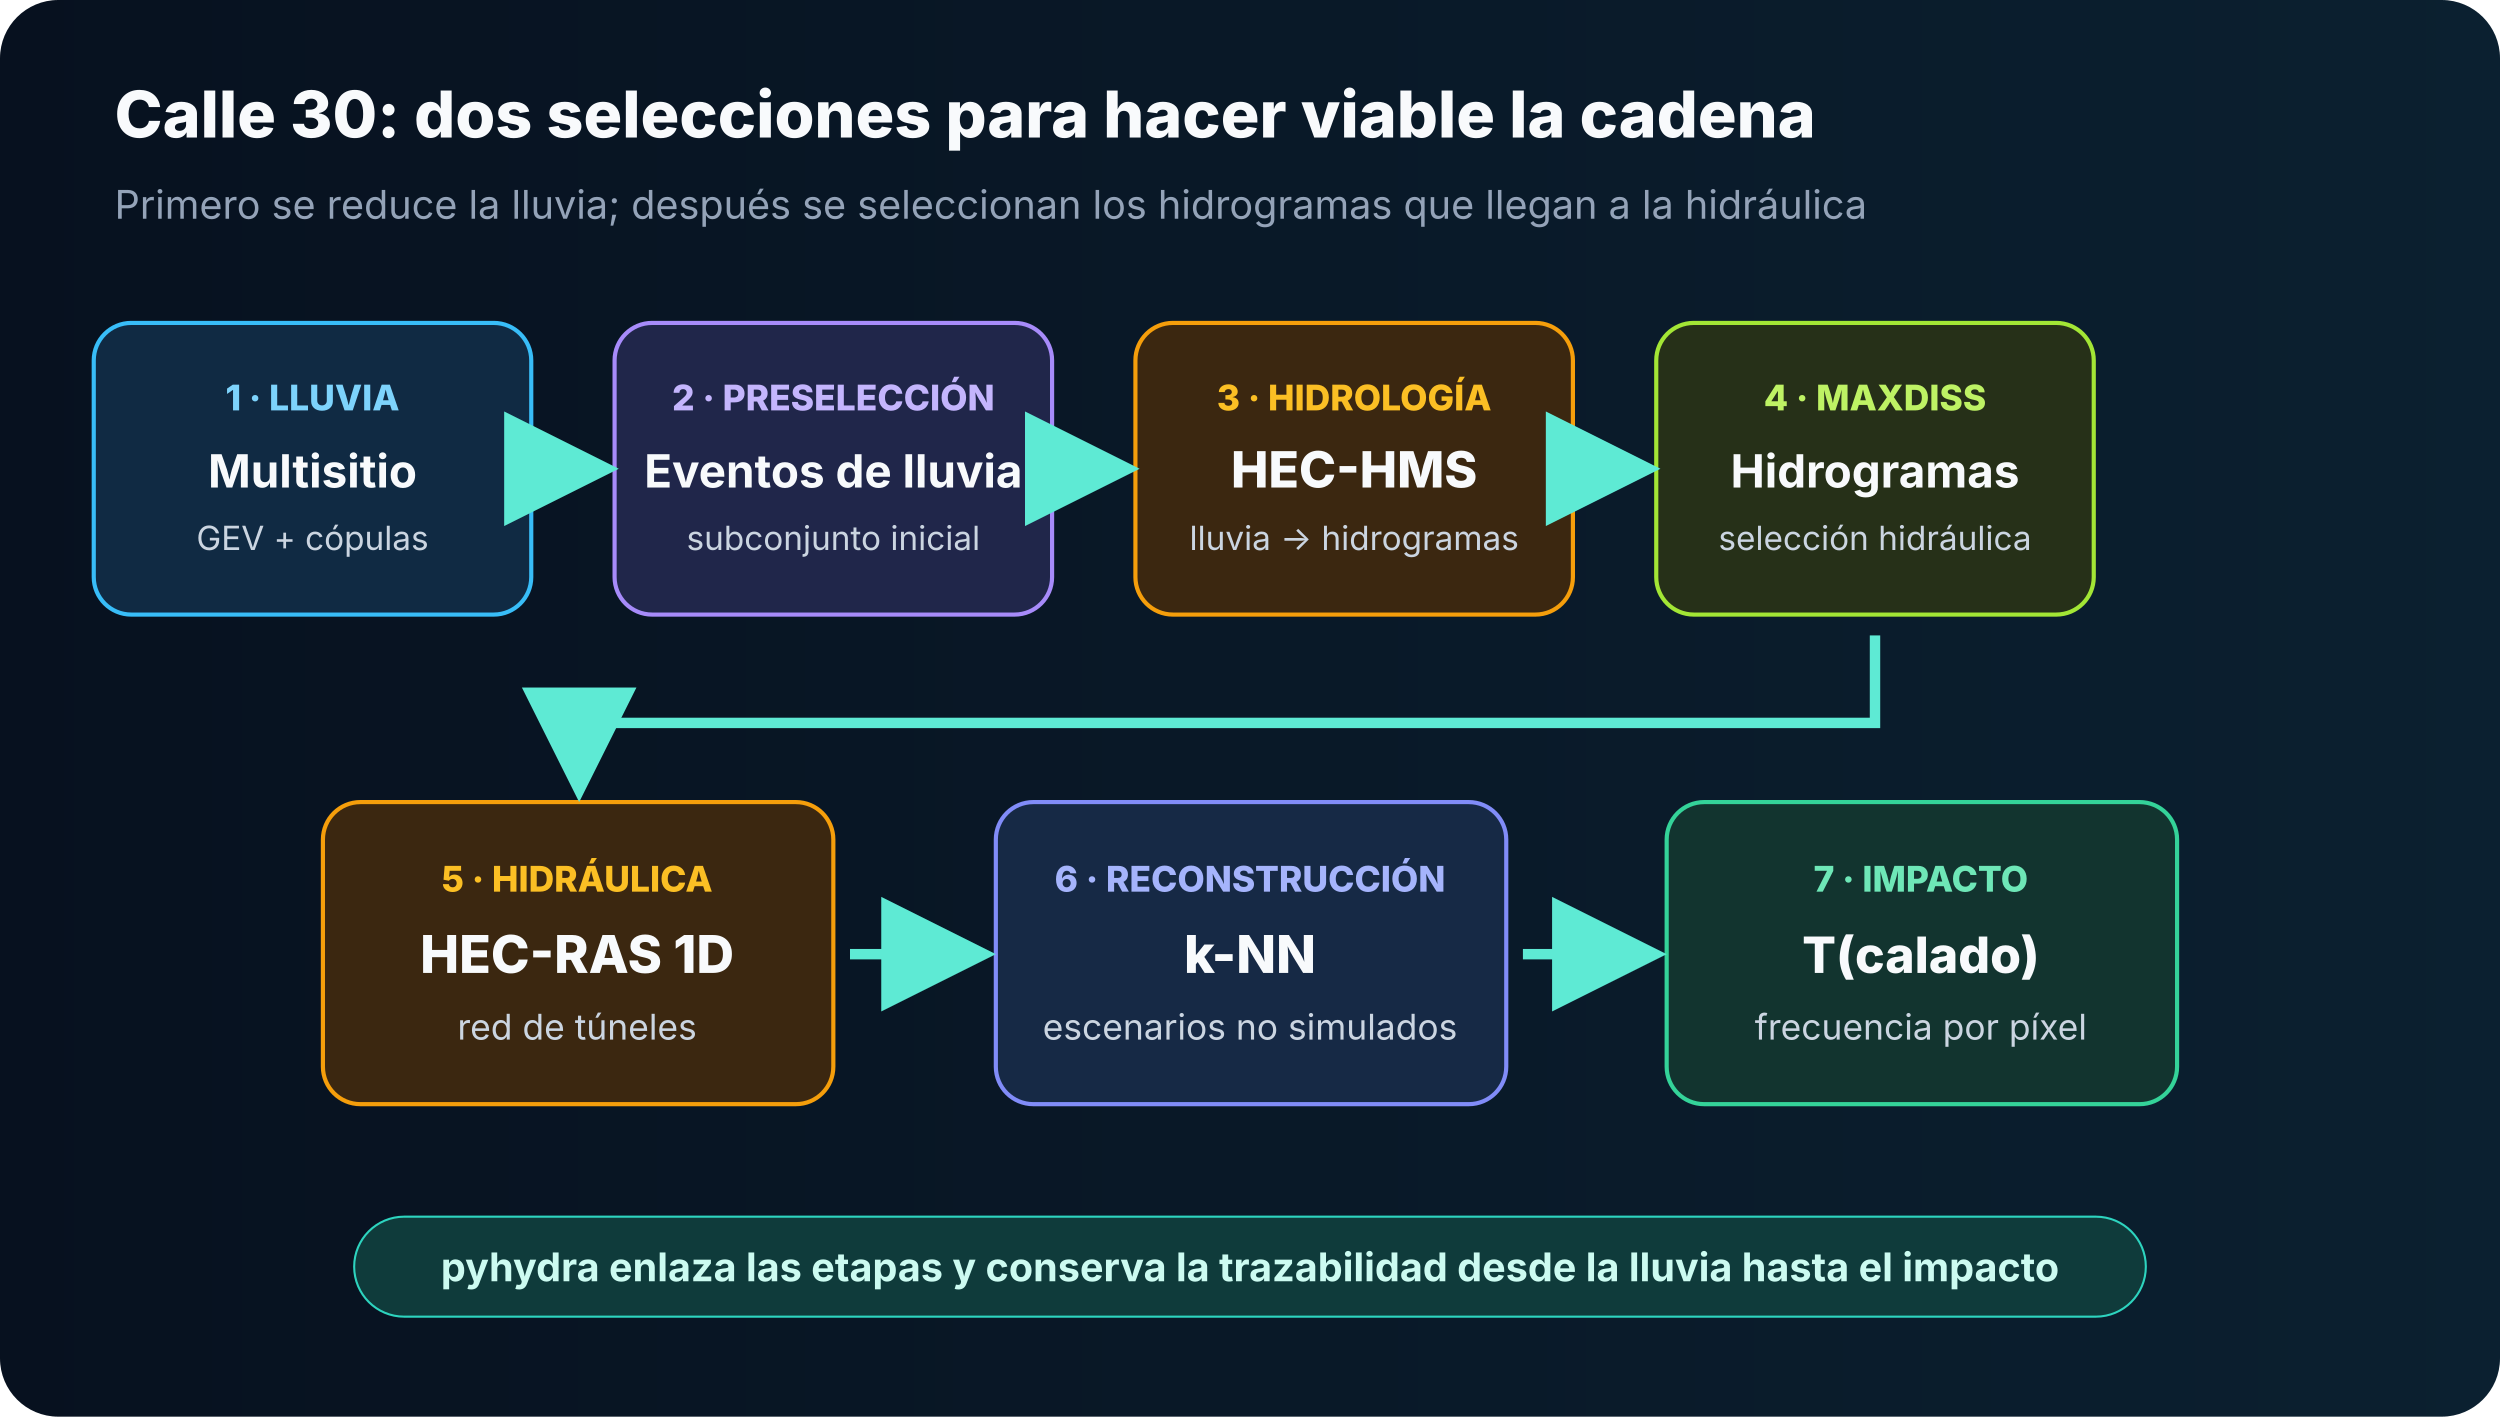
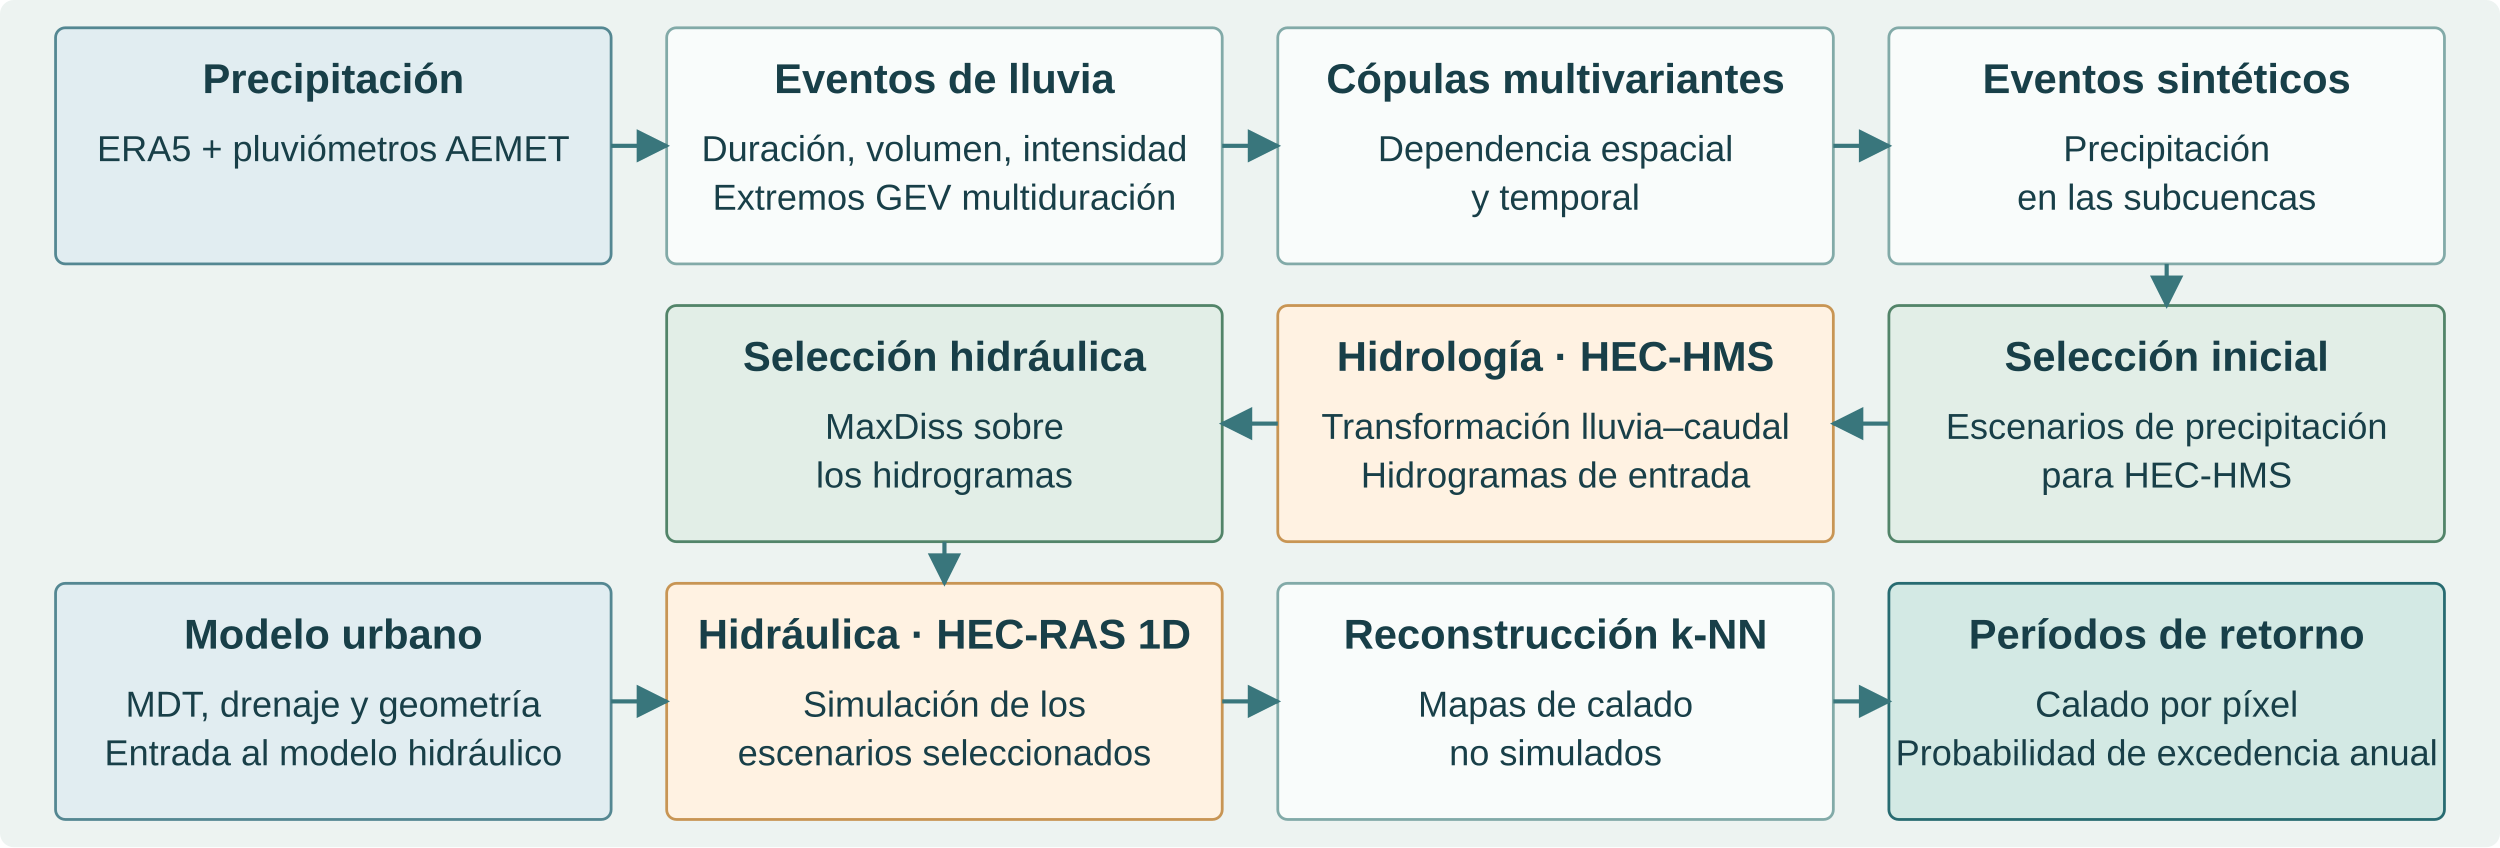
- <svg xmlns="http://www.w3.org/2000/svg" viewBox="0 0 1200 680" role="img" aria-labelledby="t d">
+ <svg xmlns="http://www.w3.org/2000/svg" viewBox="0 0 1800 610" role="img" aria-labelledby="title desc">
  <defs>
-     <marker id="a" markerWidth="11" markerHeight="11" refX="9" refY="5.5" orient="auto">
-       <path d="M0 0L11 5.5 0 11z" fill="#5eead4" />
+     <marker id="arrow" viewBox="0 0 10 10" refX="9" refY="5" markerWidth="8" markerHeight="8" orient="auto-start-reverse">
+       <path d="M0 0L10 5L0 10z" fill="#39767c" />
    </marker>
-     <linearGradient id="bg">
-       <stop stop-color="#07111f" />
-       <stop offset="1" stop-color="#0b2030" />
-     </linearGradient>
  </defs>
-   <rect width="1200" height="680" rx="28" fill="url(#bg)" />
-   <text x="55" y="66" font-family="Inter,Arial,sans-serif" font-size="31" font-weight="800" fill="#f8fafc">Calle 30: dos selecciones para hacer viable la cadena</text>
-   <text x="55" y="105" font-family="Inter,Arial,sans-serif" font-size="19" fill="#94a3b8">Primero se reduce la lluvia; después se seleccionan los hidrogramas que llegan a la hidráulica</text>
-   <g font-family="Inter,Arial,sans-serif">
-     <g transform="translate(45 155)">
-       <rect width="210" height="140" rx="18" fill="#102a43" stroke="#38bdf8" stroke-width="2" />
-       <text x="105" y="42" text-anchor="middle" fill="#7dd3fc" font-size="17" font-weight="800">1 · LLUVIA</text>
-       <text x="105" y="79" text-anchor="middle" fill="#f8fafc" font-size="22" font-weight="750">Multisitio</text>
-       <text x="105" y="109" text-anchor="middle" fill="#cbd5e1" font-size="16">GEV + cópulas</text>
+   <rect width="1800" height="610" rx="10" fill="#edf3f1" />
+   <g font-family="Arial,sans-serif" fill="#183f48">
+     <g transform="translate(40 20)">
+       <rect width="400" height="170" rx="7" fill="#e1edf1" stroke="#548792" stroke-width="2" />
+       <text x="200" y="47" text-anchor="middle" font-size="30" font-weight="700">Precipitación</text>
+       <text x="200" y="96" text-anchor="middle" font-size="26">ERA5 + pluviómetros AEMET</text>
    </g>
-     <g transform="translate(295 155)">
-       <rect width="210" height="140" rx="18" fill="#20264a" stroke="#a78bfa" stroke-width="2" />
-       <text x="105" y="42" text-anchor="middle" fill="#c4b5fd" font-size="17" font-weight="800">2 · PRESELECCIÓN</text>
-       <text x="105" y="79" text-anchor="middle" fill="#f8fafc" font-size="22" font-weight="750">Eventos de lluvia</text>
-       <text x="105" y="109" text-anchor="middle" fill="#cbd5e1" font-size="16">subconjunto inicial</text>
+     <g transform="translate(480 20)">
+       <rect width="400" height="170" rx="7" fill="#f9fcfb" stroke="#82aaa8" stroke-width="2" />
+       <text x="200" y="47" text-anchor="middle" font-size="30" font-weight="700">Eventos de lluvia</text>
+       <text x="200" y="96" text-anchor="middle" font-size="26">Duración, volumen, intensidad</text>
+       <text x="200" y="131" text-anchor="middle" font-size="26">Extremos GEV multiduración</text>
    </g>
-     <g transform="translate(545 155)">
-       <rect width="210" height="140" rx="18" fill="#3b2710" stroke="#f59e0b" stroke-width="2" />
-       <text x="105" y="42" text-anchor="middle" fill="#fbbf24" font-size="17" font-weight="800">3 · HIDROLOGÍA</text>
-       <text x="105" y="79" text-anchor="middle" fill="#f8fafc" font-size="24" font-weight="800">HEC-HMS</text>
-       <text x="105" y="109" text-anchor="middle" fill="#cbd5e1" font-size="16">lluvia → hidrogramas</text>
+     <g transform="translate(920 20)">
+       <rect width="400" height="170" rx="7" fill="#f9fcfb" stroke="#82aaa8" stroke-width="2" />
+       <text x="200" y="47" text-anchor="middle" font-size="30" font-weight="700">Cópulas multivariantes</text>
+       <text x="200" y="96" text-anchor="middle" font-size="26">Dependencia espacial</text>
+       <text x="200" y="131" text-anchor="middle" font-size="26">y temporal</text>
    </g>
-     <g transform="translate(795 155)">
-       <rect width="210" height="140" rx="18" fill="#263018" stroke="#a3e635" stroke-width="2" />
-       <text x="105" y="42" text-anchor="middle" fill="#bef264" font-size="17" font-weight="800">4 · MAXDISS</text>
-       <text x="105" y="79" text-anchor="middle" fill="#f8fafc" font-size="22" font-weight="750">Hidrogramas</text>
-       <text x="105" y="109" text-anchor="middle" fill="#cbd5e1" font-size="16">selección hidráulica</text>
+     <g transform="translate(1360 20)">
+       <rect width="400" height="170" rx="7" fill="#f9fcfb" stroke="#82aaa8" stroke-width="2" />
+       <text x="200" y="47" text-anchor="middle" font-size="30" font-weight="700">Eventos sintéticos</text>
+       <text x="200" y="96" text-anchor="middle" font-size="26">Precipitación</text>
+       <text x="200" y="131" text-anchor="middle" font-size="26">en las subcuencas</text>
    </g>
-     <g transform="translate(155 385)">
-       <rect width="245" height="145" rx="18" fill="#3b2710" stroke="#f59e0b" stroke-width="2" />
-       <text x="122" y="43" text-anchor="middle" fill="#fbbf24" font-size="17" font-weight="800">5 · HIDRÁULICA</text>
-       <text x="122" y="82" text-anchor="middle" fill="#f8fafc" font-size="25" font-weight="800">HEC-RAS 1D</text>
-       <text x="122" y="114" text-anchor="middle" fill="#cbd5e1" font-size="17">red de túneles</text>
+     <g transform="translate(1360 220)">
+       <rect width="400" height="170" rx="7" fill="#e2eee7" stroke="#528469" stroke-width="2" />
+       <text x="200" y="47" text-anchor="middle" font-size="30" font-weight="700">Selección inicial</text>
+       <text x="200" y="96" text-anchor="middle" font-size="26">Escenarios de precipitación</text>
+       <text x="200" y="131" text-anchor="middle" font-size="26">para HEC-HMS</text>
    </g>
-     <g transform="translate(478 385)">
-       <rect width="245" height="145" rx="18" fill="#162945" stroke="#818cf8" stroke-width="2" />
-       <text x="122" y="43" text-anchor="middle" fill="#a5b4fc" font-size="17" font-weight="800">6 · RECONSTRUCCIÓN</text>
-       <text x="122" y="82" text-anchor="middle" fill="#f8fafc" font-size="25" font-weight="800">k-NN</text>
-       <text x="122" y="114" text-anchor="middle" fill="#cbd5e1" font-size="17">escenarios no simulados</text>
+     <g transform="translate(920 220)">
+       <rect width="400" height="170" rx="7" fill="#fff2e2" stroke="#c89554" stroke-width="2" />
+       <text x="200" y="47" text-anchor="middle" font-size="30" font-weight="700">Hidrología · HEC-HMS</text>
+       <text x="200" y="96" text-anchor="middle" font-size="26">Transformación lluvia–caudal</text>
+       <text x="200" y="131" text-anchor="middle" font-size="26">Hidrogramas de entrada</text>
    </g>
-     <g transform="translate(800 385)">
-       <rect width="245" height="145" rx="18" fill="#12342f" stroke="#34d399" stroke-width="2" />
-       <text x="122" y="43" text-anchor="middle" fill="#6ee7b7" font-size="17" font-weight="800">7 · IMPACTO</text>
-       <text x="122" y="82" text-anchor="middle" fill="#f8fafc" font-size="24" font-weight="800">T(calado)</text>
-       <text x="122" y="114" text-anchor="middle" fill="#cbd5e1" font-size="17">frecuencia por píxel</text>
+     <g transform="translate(480 220)">
+       <rect width="400" height="170" rx="7" fill="#e2eee7" stroke="#528469" stroke-width="2" />
+       <text x="200" y="47" text-anchor="middle" font-size="30" font-weight="700">Selección hidráulica</text>
+       <text x="200" y="96" text-anchor="middle" font-size="26">MaxDiss sobre</text>
+       <text x="200" y="131" text-anchor="middle" font-size="26">los hidrogramas</text>
+     </g>
+     <g transform="translate(40 420)">
+       <rect width="400" height="170" rx="7" fill="#e1edf1" stroke="#548792" stroke-width="2" />
+       <text x="200" y="47" text-anchor="middle" font-size="30" font-weight="700">Modelo urbano</text>
+       <text x="200" y="96" text-anchor="middle" font-size="26">MDT, drenaje y geometría</text>
+       <text x="200" y="131" text-anchor="middle" font-size="26">Entrada al modelo hidráulico</text>
+     </g>
+     <g transform="translate(480 420)">
+       <rect width="400" height="170" rx="7" fill="#fff2e2" stroke="#c89554" stroke-width="2" />
+       <text x="200" y="47" text-anchor="middle" font-size="30" font-weight="700">Hidráulica · HEC-RAS 1D</text>
+       <text x="200" y="96" text-anchor="middle" font-size="26">Simulación de los</text>
+       <text x="200" y="131" text-anchor="middle" font-size="26">escenarios seleccionados</text>
+     </g>
+     <g transform="translate(920 420)">
+       <rect width="400" height="170" rx="7" fill="#f9fcfb" stroke="#82aaa8" stroke-width="2" />
+       <text x="200" y="47" text-anchor="middle" font-size="30" font-weight="700">Reconstrucción k-NN</text>
+       <text x="200" y="96" text-anchor="middle" font-size="26">Mapas de calado</text>
+       <text x="200" y="131" text-anchor="middle" font-size="26">no simulados</text>
+     </g>
+     <g transform="translate(1360 420)">
+       <rect width="400" height="170" rx="7" fill="#d3e9e4" stroke="#276b71" stroke-width="2" />
+       <text x="200" y="47" text-anchor="middle" font-size="30" font-weight="700">Períodos de retorno</text>
+       <text x="200" y="96" text-anchor="middle" font-size="26">Calado por píxel</text>
+       <text x="200" y="131" text-anchor="middle" font-size="26">Probabilidad de excedencia anual</text>
+     </g>
+     <g fill="none" stroke="#39767c" stroke-width="3" marker-end="url(#arrow)">
+       <path d="M440 105H480" />
+       <path d="M880 105H920" />
+       <path d="M1320 105H1360" />
+       <path d="M1560 190V220" />
+       <path d="M1360 305H1320" />
+       <path d="M920 305H880" />
+       <path d="M680 390V420" />
+       <path d="M440 505H480" />
+       <path d="M880 505H920" />
+       <path d="M1320 505H1360" />
    </g>
  </g>
-   <g stroke="#5eead4" stroke-width="5" marker-end="url(#a)" fill="none">
-     <path d="M262 225h25" />
-     <path d="M512 225h25" />
-     <path d="M762 225h25" />
-     <path d="M900 305v42H278v28" />
-     <path d="M408 458h60" />
-     <path d="M731 458h59" />
-   </g>
-   <rect x="170" y="584" width="860" height="48" rx="24" fill="#0f3b3b" stroke="#2dd4bf" />
-   <text x="600" y="615" text-anchor="middle" font-family="Inter,Arial,sans-serif" font-size="19" font-weight="750" fill="#ccfbf1">pyhydra enlaza las etapas y conserva la trazabilidad desde la lluvia hasta el impacto</text>
</svg>
